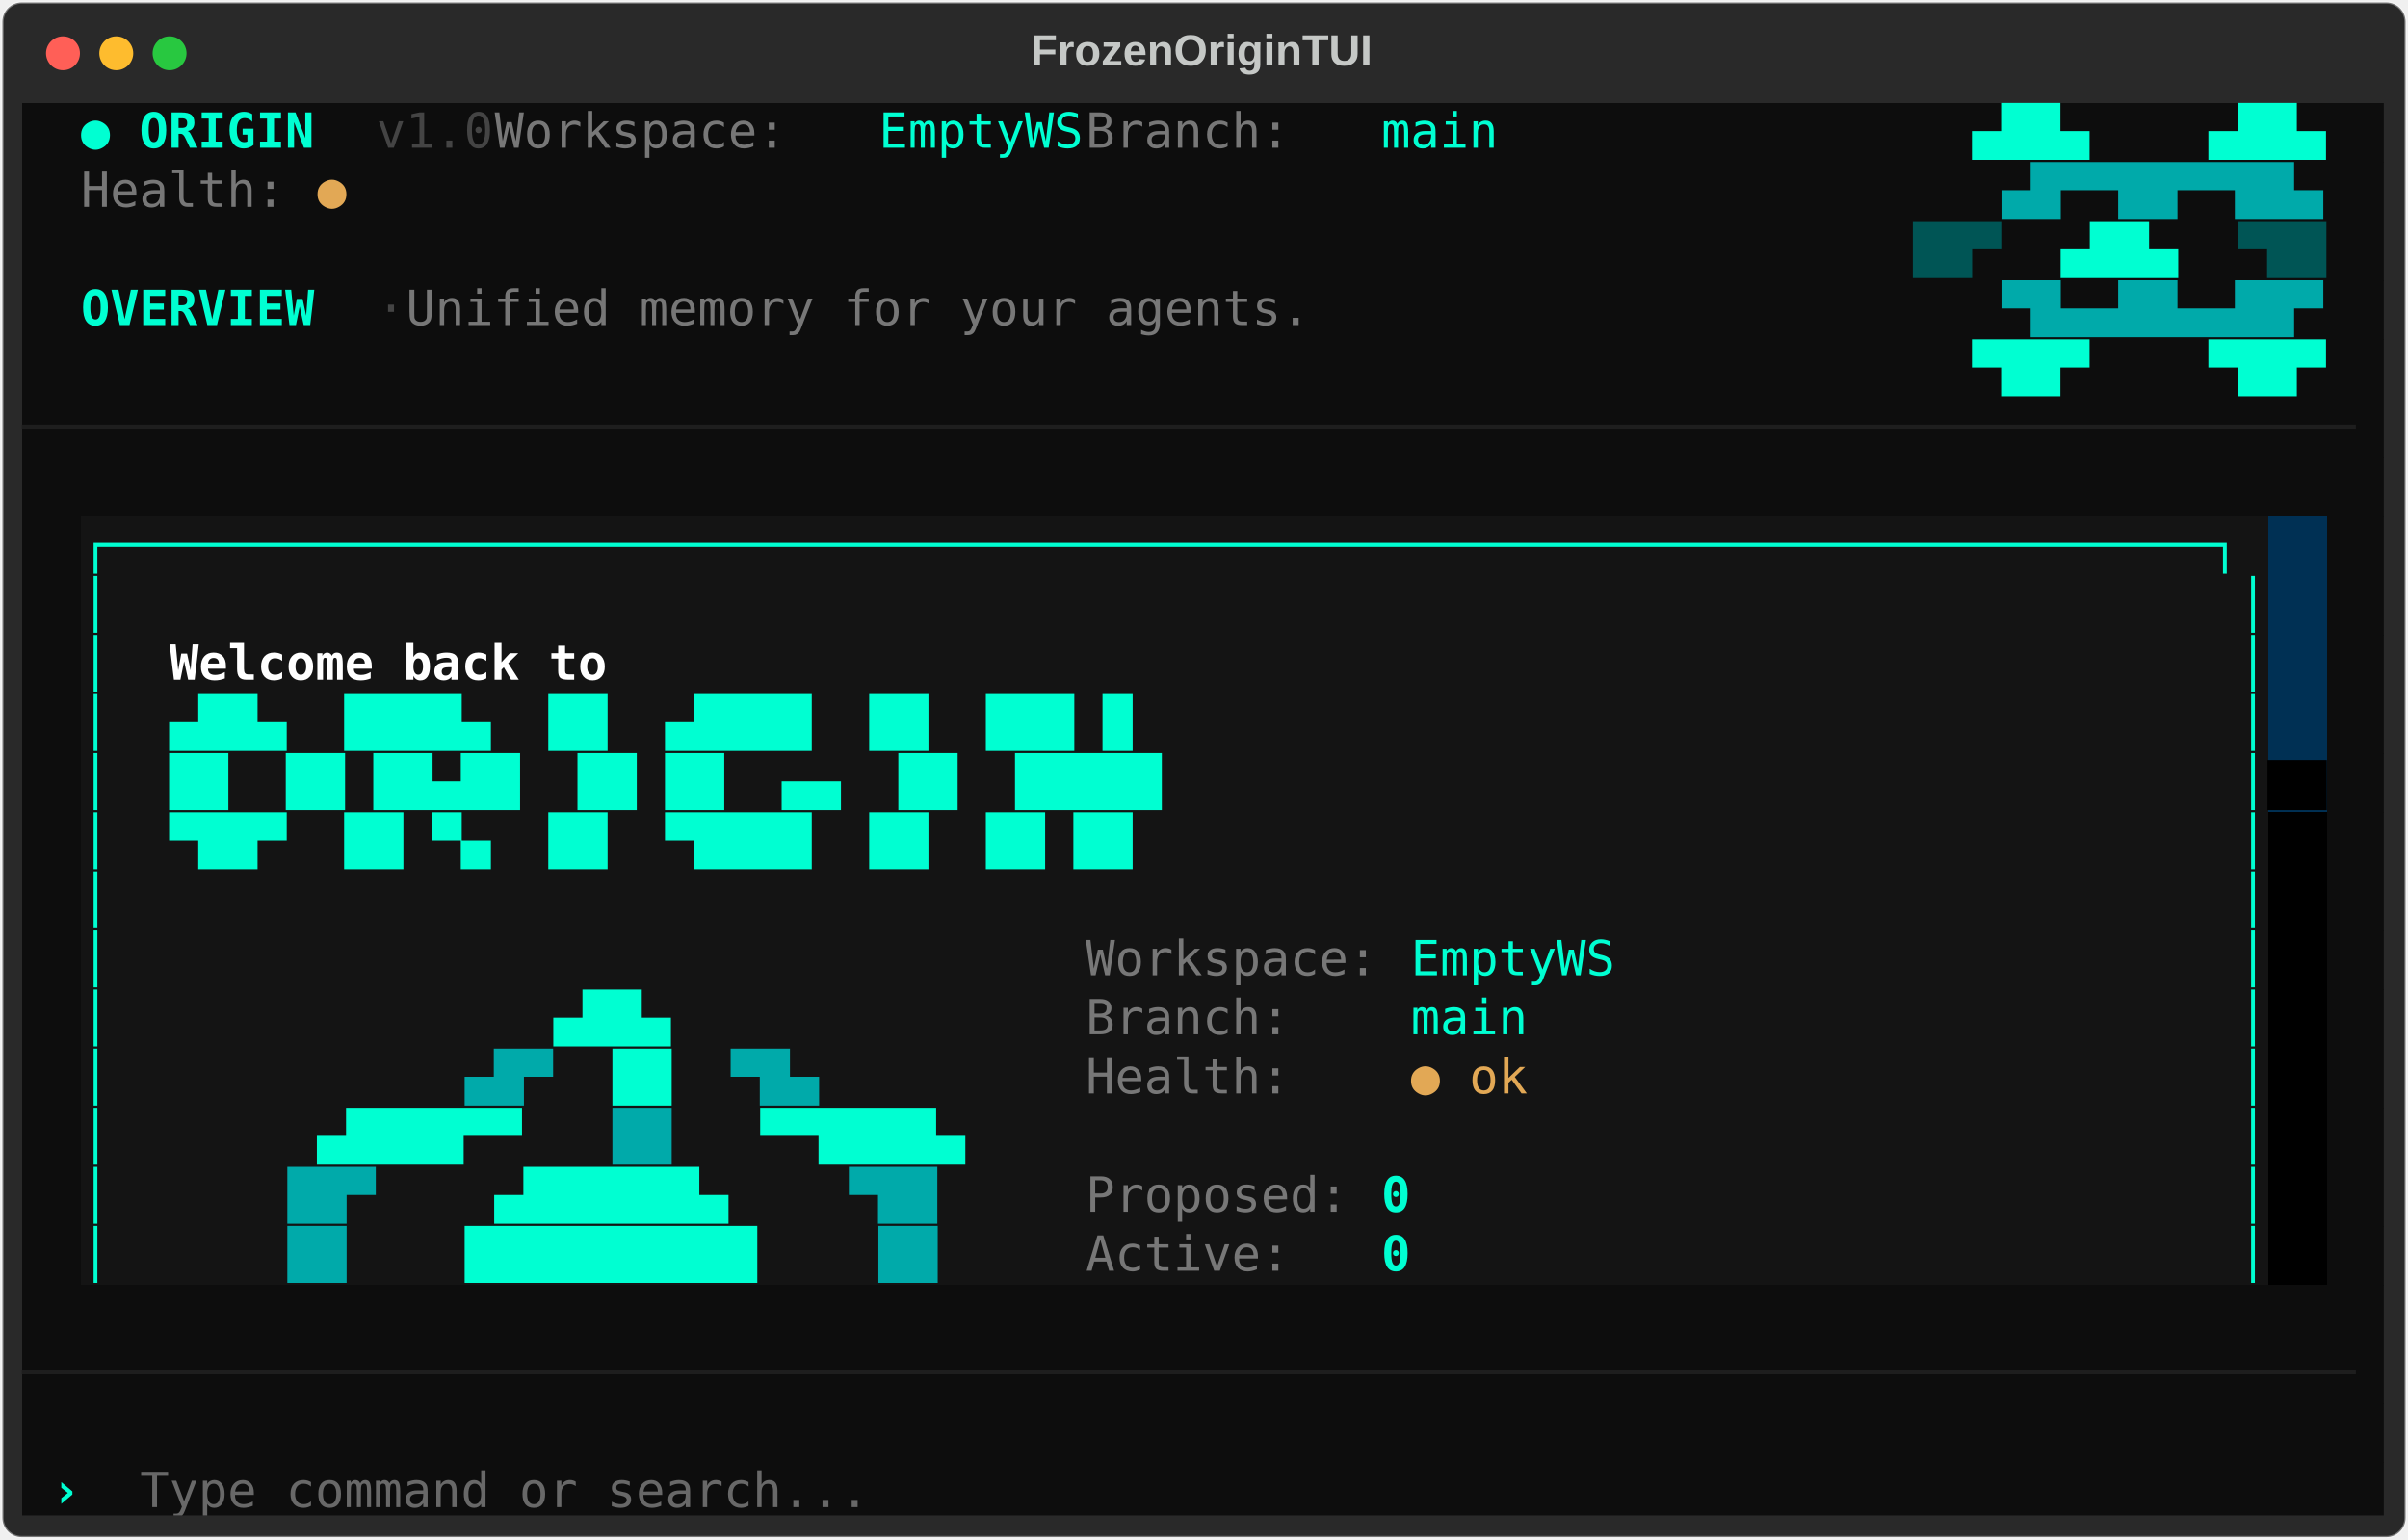
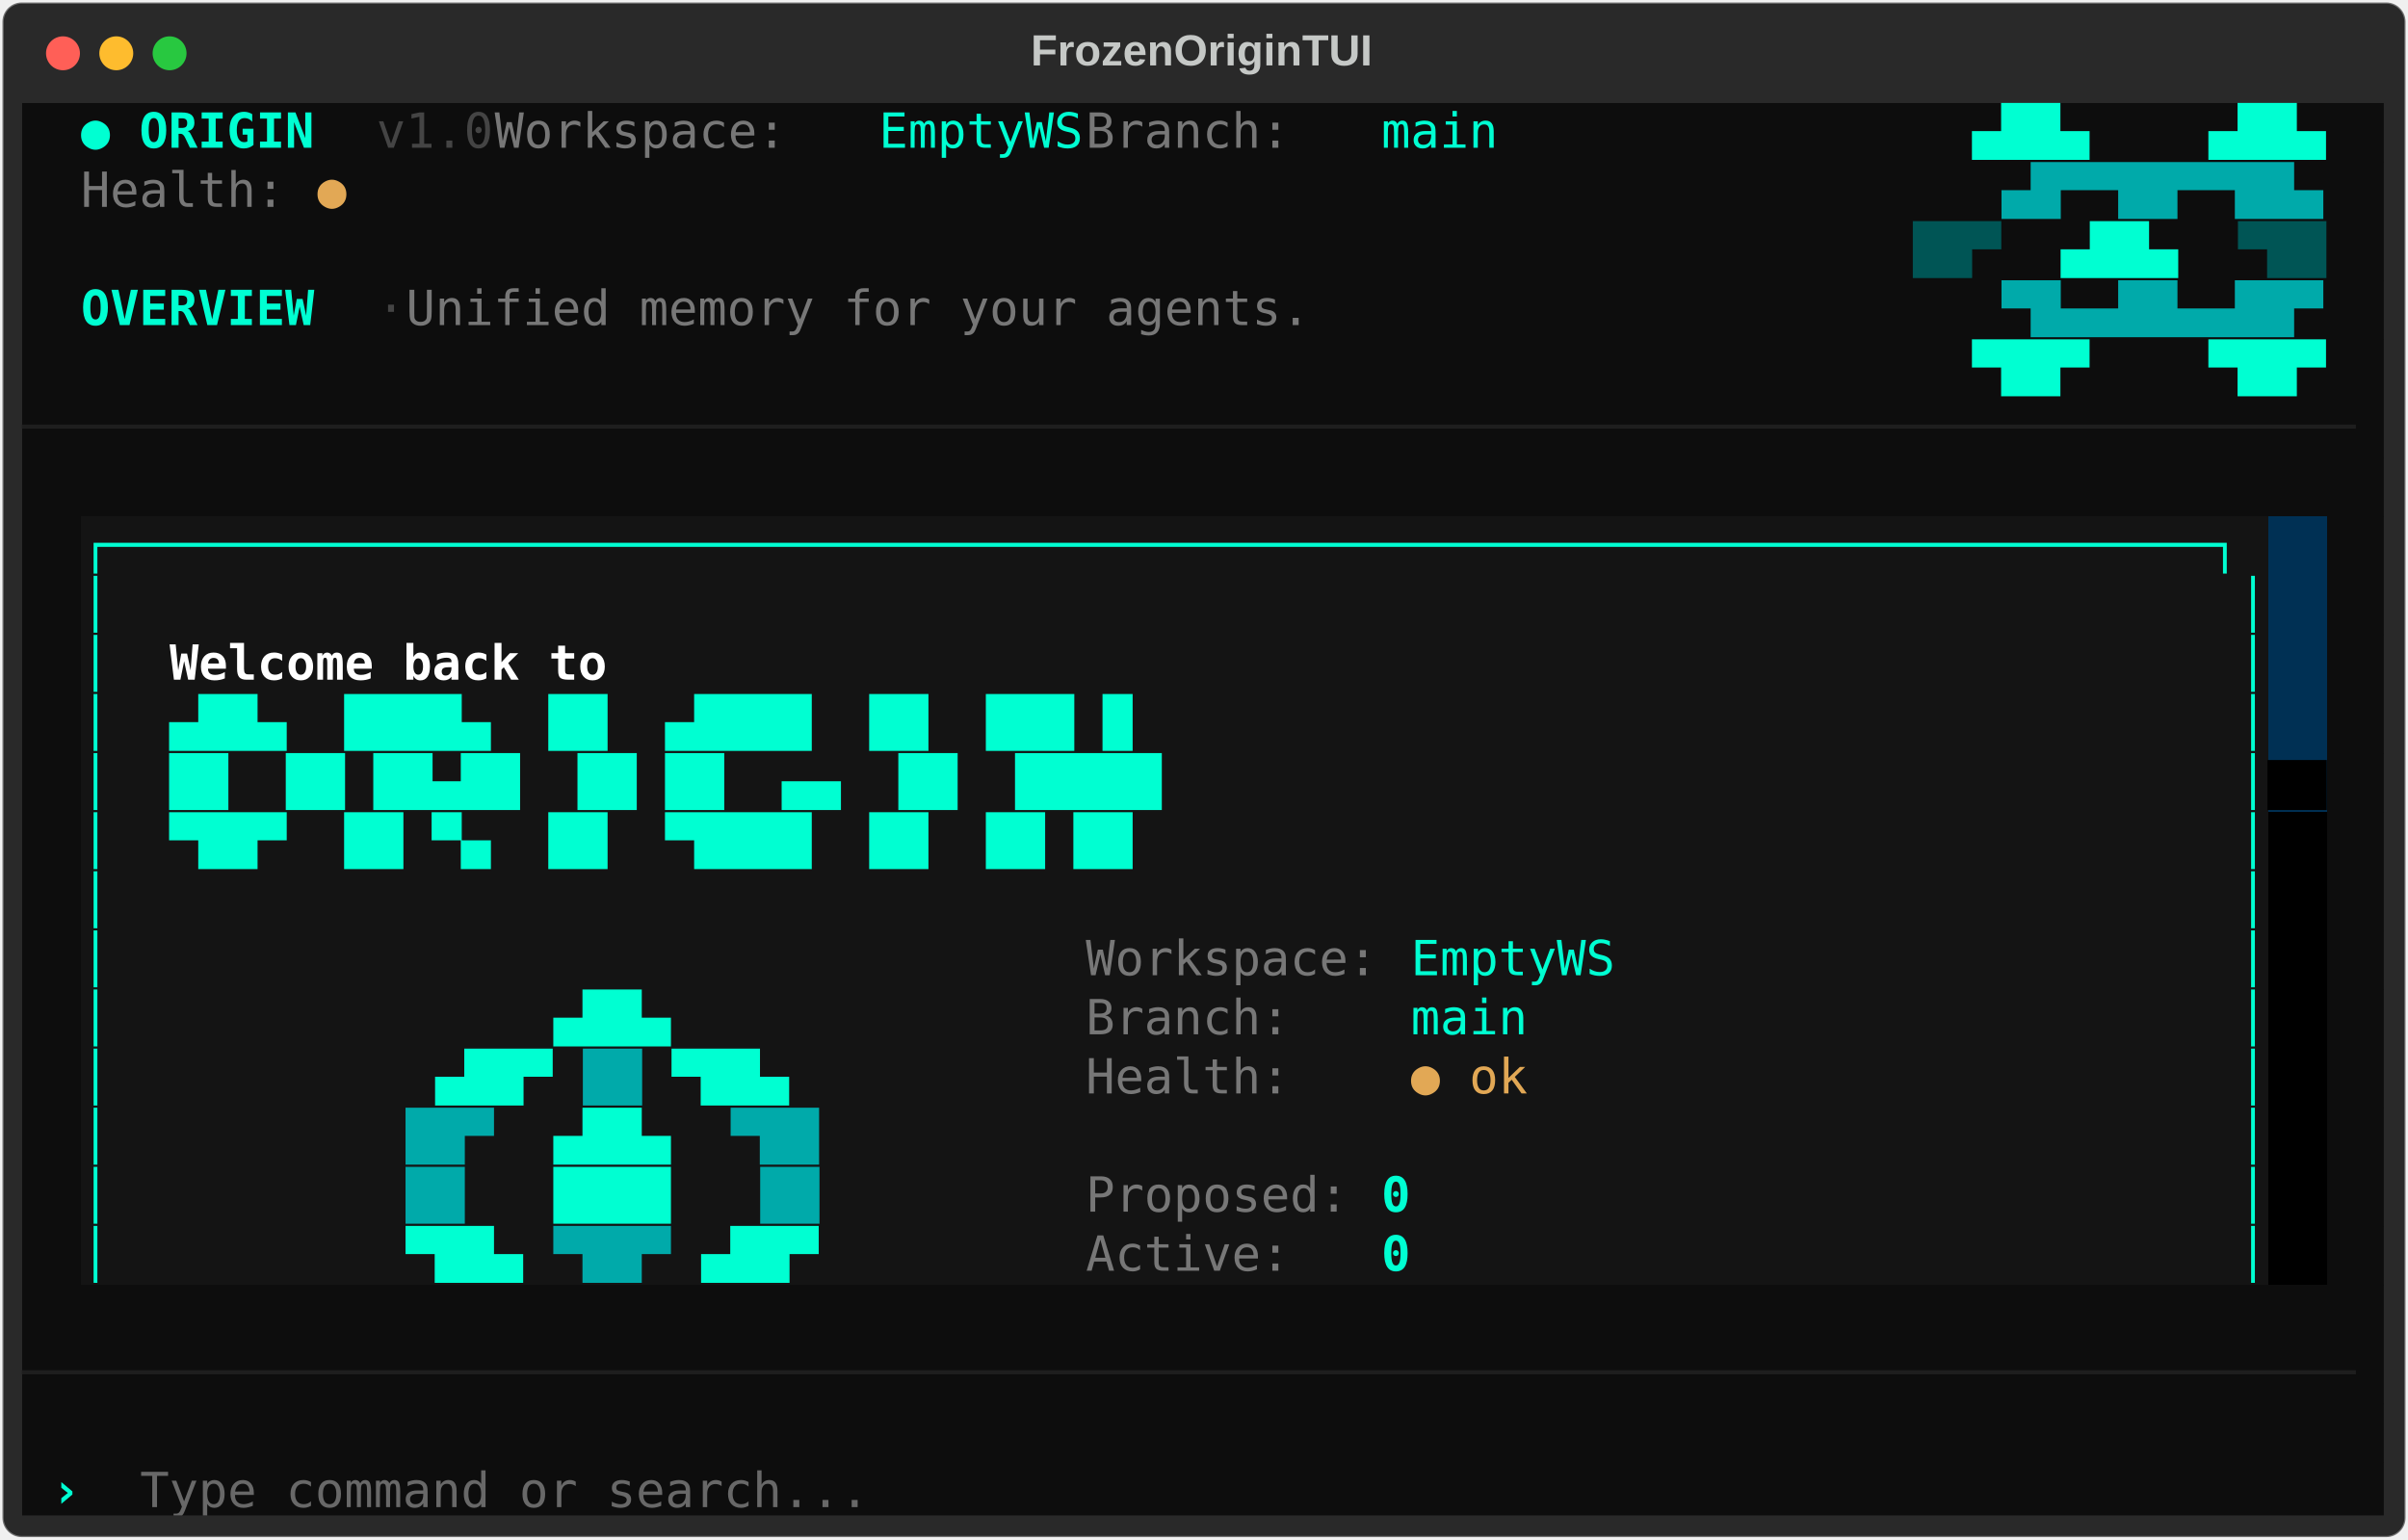
<svg xmlns="http://www.w3.org/2000/svg" class="rich-terminal" viewBox="0 0 994 635.6">
  <style>

    @font-face {
        font-family: "Fira Code";
        src: local("FiraCode-Regular"),
                url("https://cdnjs.cloudflare.com/ajax/libs/firacode/6.2.0/woff2/FiraCode-Regular.woff2") format("woff2"),
                url("https://cdnjs.cloudflare.com/ajax/libs/firacode/6.2.0/woff/FiraCode-Regular.woff") format("woff");
        font-style: normal;
        font-weight: 400;
    }
    @font-face {
        font-family: "Fira Code";
        src: local("FiraCode-Bold"),
                url("https://cdnjs.cloudflare.com/ajax/libs/firacode/6.2.0/woff2/FiraCode-Bold.woff2") format("woff2"),
                url("https://cdnjs.cloudflare.com/ajax/libs/firacode/6.2.0/woff/FiraCode-Bold.woff") format("woff");
        font-style: bold;
        font-weight: 700;
    }

    .terminal-matrix {
        font-family: Fira Code, monospace;
        font-size: 20px;
        line-height: 24.4px;
        font-variant-east-asian: full-width;
    }

    .terminal-title {
        font-size: 18px;
        font-weight: bold;
        font-family: arial;
    }

    .terminal-r1 { fill: #c5c8c6 }
.terminal-r2 { fill: #00ffd2;font-weight: bold }
.terminal-r3 { fill: #777777 }
.terminal-r4 { fill: #444444 }
.terminal-r5 { fill: #00ffd2 }
.terminal-r6 { fill: #e2a855 }
.terminal-r7 { fill: #00aaaa }
.terminal-r8 { fill: #005555 }
.terminal-r9 { fill: #1e1e1e }
.terminal-r10 { fill: #0d0d0d }
.terminal-r11 { fill: #ffffff;font-weight: bold }
.terminal-r12 { fill: #000000 }
.terminal-r13 { fill: #e0e0e0 }
.terminal-r14 { fill: #686868 }
.terminal-r15 { fill: #ffffff }
    </style>
  <defs>
    <clipPath id="terminal-clip-terminal">
      <rect x="0" y="0" width="975.0" height="584.6" />
    </clipPath>
    <clipPath id="terminal-line-0">
      <rect x="0" y="1.5" width="976" height="24.65" />
    </clipPath>
    <clipPath id="terminal-line-1">
      <rect x="0" y="25.9" width="976" height="24.65" />
    </clipPath>
    <clipPath id="terminal-line-2">
      <rect x="0" y="50.3" width="976" height="24.65" />
    </clipPath>
    <clipPath id="terminal-line-3">
      <rect x="0" y="74.7" width="976" height="24.65" />
    </clipPath>
    <clipPath id="terminal-line-4">
      <rect x="0" y="99.1" width="976" height="24.65" />
    </clipPath>
    <clipPath id="terminal-line-5">
      <rect x="0" y="123.5" width="976" height="24.65" />
    </clipPath>
    <clipPath id="terminal-line-6">
      <rect x="0" y="147.9" width="976" height="24.65" />
    </clipPath>
    <clipPath id="terminal-line-7">
      <rect x="0" y="172.3" width="976" height="24.65" />
    </clipPath>
    <clipPath id="terminal-line-8">
      <rect x="0" y="196.7" width="976" height="24.65" />
    </clipPath>
    <clipPath id="terminal-line-9">
      <rect x="0" y="221.1" width="976" height="24.65" />
    </clipPath>
    <clipPath id="terminal-line-10">
      <rect x="0" y="245.5" width="976" height="24.65" />
    </clipPath>
    <clipPath id="terminal-line-11">
      <rect x="0" y="269.9" width="976" height="24.65" />
    </clipPath>
    <clipPath id="terminal-line-12">
      <rect x="0" y="294.3" width="976" height="24.65" />
    </clipPath>
    <clipPath id="terminal-line-13">
      <rect x="0" y="318.7" width="976" height="24.65" />
    </clipPath>
    <clipPath id="terminal-line-14">
      <rect x="0" y="343.1" width="976" height="24.65" />
    </clipPath>
    <clipPath id="terminal-line-15">
      <rect x="0" y="367.5" width="976" height="24.65" />
    </clipPath>
    <clipPath id="terminal-line-16">
      <rect x="0" y="391.9" width="976" height="24.65" />
    </clipPath>
    <clipPath id="terminal-line-17">
      <rect x="0" y="416.3" width="976" height="24.65" />
    </clipPath>
    <clipPath id="terminal-line-18">
      <rect x="0" y="440.7" width="976" height="24.65" />
    </clipPath>
    <clipPath id="terminal-line-19">
      <rect x="0" y="465.1" width="976" height="24.65" />
    </clipPath>
    <clipPath id="terminal-line-20">
      <rect x="0" y="489.5" width="976" height="24.65" />
    </clipPath>
    <clipPath id="terminal-line-21">
      <rect x="0" y="513.9" width="976" height="24.65" />
    </clipPath>
    <clipPath id="terminal-line-22">
      <rect x="0" y="538.3" width="976" height="24.65" />
    </clipPath>
  </defs>
  <rect fill="#292929" stroke="rgba(255,255,255,0.35)" stroke-width="1" x="1" y="1" width="992" height="633.6" rx="8" />
  <text class="terminal-title" fill="#c5c8c6" text-anchor="middle" x="496" y="27">FrozenOriginTUI</text>
  <g transform="translate(26,22)">
    <circle cx="0" cy="0" r="7" fill="#ff5f57" />
    <circle cx="22" cy="0" r="7" fill="#febc2e" />
    <circle cx="44" cy="0" r="7" fill="#28c840" />
  </g>
  <g transform="translate(9, 41)" clip-path="url(#terminal-clip-terminal)">
    <rect fill="#0d0d0d" x="0" y="1.5" width="24.4" height="24.65" shape-rendering="crispEdges" />
    <rect fill="#0d0d0d" x="24.4" y="1.5" width="97.6" height="24.65" shape-rendering="crispEdges" />
    <rect fill="#0d0d0d" x="122" y="1.5" width="24.4" height="24.65" shape-rendering="crispEdges" />
    <rect fill="#0d0d0d" x="146.4" y="1.5" width="48.8" height="24.65" shape-rendering="crispEdges" />
    <rect fill="#0d0d0d" x="195.2" y="1.5" width="158.6" height="24.65" shape-rendering="crispEdges" />
    <rect fill="#0d0d0d" x="353.8" y="1.5" width="85.4" height="24.65" shape-rendering="crispEdges" />
    <rect fill="#0d0d0d" x="439.2" y="1.5" width="122" height="24.65" shape-rendering="crispEdges" />
    <rect fill="#0d0d0d" x="561.2" y="1.5" width="48.8" height="24.65" shape-rendering="crispEdges" />
    <rect fill="#0d0d0d" x="610" y="1.5" width="195.2" height="24.65" shape-rendering="crispEdges" />
    <rect fill="#0d0d0d" x="805.2" y="1.5" width="48.8" height="24.65" shape-rendering="crispEdges" />
    <rect fill="#0d0d0d" x="854" y="1.5" width="48.8" height="24.65" shape-rendering="crispEdges" />
    <rect fill="#0d0d0d" x="902.8" y="1.5" width="48.8" height="24.65" shape-rendering="crispEdges" />
    <rect fill="#0d0d0d" x="951.6" y="1.5" width="24.4" height="24.65" shape-rendering="crispEdges" />
    <rect fill="#0d0d0d" x="0" y="25.9" width="24.4" height="24.65" shape-rendering="crispEdges" />
    <rect fill="#0d0d0d" x="24.4" y="25.9" width="97.6" height="24.65" shape-rendering="crispEdges" />
    <rect fill="#0d0d0d" x="122" y="25.9" width="12.2" height="24.65" shape-rendering="crispEdges" />
    <rect fill="#0d0d0d" x="134.2" y="25.9" width="683.2" height="24.65" shape-rendering="crispEdges" />
    <rect fill="#0d0d0d" x="817.4" y="25.9" width="134.2" height="24.65" shape-rendering="crispEdges" />
    <rect fill="#0d0d0d" x="951.6" y="25.9" width="24.4" height="24.65" shape-rendering="crispEdges" />
    <rect fill="#0d0d0d" x="0" y="50.3" width="24.4" height="24.65" shape-rendering="crispEdges" />
    <rect fill="#0d0d0d" x="24.4" y="50.3" width="756.4" height="24.65" shape-rendering="crispEdges" />
    <rect fill="#0d0d0d" x="780.8" y="50.3" width="36.6" height="24.65" shape-rendering="crispEdges" />
    <rect fill="#0d0d0d" x="817.4" y="50.3" width="24.4" height="24.65" shape-rendering="crispEdges" />
    <rect fill="#0d0d0d" x="841.8" y="50.3" width="48.8" height="24.65" shape-rendering="crispEdges" />
    <rect fill="#0d0d0d" x="890.6" y="50.3" width="24.4" height="24.65" shape-rendering="crispEdges" />
    <rect fill="#0d0d0d" x="915" y="50.3" width="36.6" height="24.65" shape-rendering="crispEdges" />
    <rect fill="#0d0d0d" x="951.6" y="50.3" width="24.4" height="24.65" shape-rendering="crispEdges" />
    <rect fill="#0d0d0d" x="0" y="74.7" width="24.4" height="24.65" shape-rendering="crispEdges" />
    <rect fill="#0d0d0d" x="24.4" y="74.7" width="97.6" height="24.65" shape-rendering="crispEdges" />
    <rect fill="#0d0d0d" x="122" y="74.7" width="24.4" height="24.65" shape-rendering="crispEdges" />
    <rect fill="#0d0d0d" x="146.4" y="74.7" width="12.2" height="24.65" shape-rendering="crispEdges" />
    <rect fill="#0d0d0d" x="158.6" y="74.7" width="658.8" height="24.65" shape-rendering="crispEdges" />
    <rect fill="#0d0d0d" x="817.4" y="74.7" width="134.2" height="24.65" shape-rendering="crispEdges" />
    <rect fill="#0d0d0d" x="951.6" y="74.7" width="24.4" height="24.65" shape-rendering="crispEdges" />
    <rect fill="#0d0d0d" x="0" y="99.1" width="24.4" height="24.65" shape-rendering="crispEdges" />
    <rect fill="#0d0d0d" x="24.4" y="99.1" width="780.8" height="24.65" shape-rendering="crispEdges" />
    <rect fill="#0d0d0d" x="805.2" y="99.1" width="48.8" height="24.65" shape-rendering="crispEdges" />
    <rect fill="#0d0d0d" x="854" y="99.1" width="48.8" height="24.65" shape-rendering="crispEdges" />
    <rect fill="#0d0d0d" x="902.8" y="99.1" width="48.8" height="24.65" shape-rendering="crispEdges" />
    <rect fill="#0d0d0d" x="951.6" y="99.1" width="24.4" height="24.65" shape-rendering="crispEdges" />
    <rect fill="#0d0d0d" x="0" y="123.5" width="976" height="24.65" shape-rendering="crispEdges" />
    <rect fill="#0d0d0d" x="0" y="147.9" width="976" height="24.65" shape-rendering="crispEdges" />
    <rect fill="#0d0d0d" x="0" y="172.3" width="24.4" height="24.65" shape-rendering="crispEdges" />
    <rect fill="#141414" x="24.4" y="172.3" width="902.8" height="24.65" shape-rendering="crispEdges" />
    <rect fill="#003054" x="927.2" y="172.3" width="24.4" height="24.65" shape-rendering="crispEdges" />
    <rect fill="#0d0d0d" x="951.6" y="172.3" width="24.4" height="24.65" shape-rendering="crispEdges" />
    <rect fill="#0d0d0d" x="0" y="196.7" width="24.4" height="24.65" shape-rendering="crispEdges" />
    <rect fill="#141414" x="24.4" y="196.7" width="12.2" height="24.65" shape-rendering="crispEdges" />
    <rect fill="#141414" x="36.6" y="196.7" width="878.4" height="24.65" shape-rendering="crispEdges" />
    <rect fill="#141414" x="915" y="196.7" width="12.2" height="24.65" shape-rendering="crispEdges" />
    <rect fill="#003054" x="927.2" y="196.7" width="24.4" height="24.65" shape-rendering="crispEdges" />
    <rect fill="#0d0d0d" x="951.6" y="196.7" width="24.4" height="24.65" shape-rendering="crispEdges" />
    <rect fill="#0d0d0d" x="0" y="221.1" width="24.4" height="24.65" shape-rendering="crispEdges" />
    <rect fill="#141414" x="24.4" y="221.1" width="12.2" height="24.65" shape-rendering="crispEdges" />
    <rect fill="#141414" x="36.6" y="221.1" width="24.4" height="24.65" shape-rendering="crispEdges" />
    <rect fill="#141414" x="61" y="221.1" width="183" height="24.65" shape-rendering="crispEdges" />
    <rect fill="#141414" x="244" y="221.1" width="671" height="24.65" shape-rendering="crispEdges" />
    <rect fill="#141414" x="915" y="221.1" width="12.2" height="24.65" shape-rendering="crispEdges" />
    <rect fill="#003054" x="927.2" y="221.1" width="24.4" height="24.65" shape-rendering="crispEdges" />
    <rect fill="#0d0d0d" x="951.6" y="221.1" width="24.4" height="24.65" shape-rendering="crispEdges" />
    <rect fill="#0d0d0d" x="0" y="245.5" width="24.4" height="24.65" shape-rendering="crispEdges" />
    <rect fill="#141414" x="24.4" y="245.5" width="12.2" height="24.65" shape-rendering="crispEdges" />
    <rect fill="#141414" x="36.6" y="245.5" width="24.4" height="24.65" shape-rendering="crispEdges" />
    <rect fill="#141414" x="61" y="245.5" width="414.8" height="24.65" shape-rendering="crispEdges" />
    <rect fill="#141414" x="475.8" y="245.5" width="439.2" height="24.65" shape-rendering="crispEdges" />
    <rect fill="#141414" x="915" y="245.5" width="12.2" height="24.65" shape-rendering="crispEdges" />
    <rect fill="#003054" x="927.2" y="245.5" width="24.4" height="24.65" shape-rendering="crispEdges" />
    <rect fill="#0d0d0d" x="951.6" y="245.5" width="24.4" height="24.65" shape-rendering="crispEdges" />
    <rect fill="#0d0d0d" x="0" y="269.9" width="24.4" height="24.65" shape-rendering="crispEdges" />
    <rect fill="#141414" x="24.4" y="269.9" width="12.2" height="24.65" shape-rendering="crispEdges" />
    <rect fill="#141414" x="36.6" y="269.9" width="24.4" height="24.65" shape-rendering="crispEdges" />
    <rect fill="#141414" x="61" y="269.9" width="414.8" height="24.65" shape-rendering="crispEdges" />
    <rect fill="#141414" x="475.8" y="269.9" width="439.2" height="24.65" shape-rendering="crispEdges" />
    <rect fill="#141414" x="915" y="269.9" width="12.2" height="24.65" shape-rendering="crispEdges" />
    <rect fill="#003054" x="927.2" y="269.9" width="24.4" height="24.65" shape-rendering="crispEdges" />
    <rect fill="#0d0d0d" x="951.6" y="269.9" width="24.4" height="24.65" shape-rendering="crispEdges" />
    <rect fill="#0d0d0d" x="0" y="294.3" width="24.4" height="24.65" shape-rendering="crispEdges" />
    <rect fill="#141414" x="24.4" y="294.3" width="12.2" height="24.65" shape-rendering="crispEdges" />
    <rect fill="#141414" x="36.6" y="294.3" width="24.4" height="24.65" shape-rendering="crispEdges" />
    <rect fill="#141414" x="61" y="294.3" width="414.8" height="24.65" shape-rendering="crispEdges" />
    <rect fill="#141414" x="475.8" y="294.3" width="439.2" height="24.65" shape-rendering="crispEdges" />
    <rect fill="#141414" x="915" y="294.3" width="12.2" height="24.65" shape-rendering="crispEdges" />
    <rect fill="#000000" x="927.2" y="294.3" width="24.4" height="24.65" shape-rendering="crispEdges" />
    <rect fill="#0d0d0d" x="951.6" y="294.3" width="24.4" height="24.65" shape-rendering="crispEdges" />
    <rect fill="#0d0d0d" x="0" y="318.7" width="24.4" height="24.65" shape-rendering="crispEdges" />
    <rect fill="#141414" x="24.4" y="318.7" width="12.2" height="24.65" shape-rendering="crispEdges" />
    <rect fill="#141414" x="36.6" y="318.7" width="878.4" height="24.65" shape-rendering="crispEdges" />
    <rect fill="#141414" x="915" y="318.7" width="12.2" height="24.65" shape-rendering="crispEdges" />
    <rect fill="#000000" x="927.2" y="318.7" width="24.4" height="24.65" shape-rendering="crispEdges" />
    <rect fill="#0d0d0d" x="951.6" y="318.7" width="24.4" height="24.65" shape-rendering="crispEdges" />
    <rect fill="#0d0d0d" x="0" y="343.1" width="24.4" height="24.65" shape-rendering="crispEdges" />
    <rect fill="#141414" x="24.4" y="343.1" width="12.2" height="24.65" shape-rendering="crispEdges" />
    <rect fill="#141414" x="36.6" y="343.1" width="24.4" height="24.65" shape-rendering="crispEdges" />
-     <rect fill="#141414" x="61" y="343.1" width="0" height="24.65" shape-rendering="crispEdges" />
-     <rect fill="#141414" x="61" y="343.1" width="329.4" height="24.65" shape-rendering="crispEdges" />
+     <rect fill="#141414" x="61" y="343.1" width="48.8" height="24.65" shape-rendering="crispEdges" />
+     <rect fill="#141414" x="109.8" y="343.1" width="0" height="24.65" shape-rendering="crispEdges" />
+     <rect fill="#141414" x="109.8" y="343.1" width="280.6" height="24.65" shape-rendering="crispEdges" />
    <rect fill="#141414" x="390.4" y="343.1" width="48.8" height="24.65" shape-rendering="crispEdges" />
    <rect fill="#141414" x="439.2" y="343.1" width="122" height="24.65" shape-rendering="crispEdges" />
    <rect fill="#141414" x="561.2" y="343.1" width="12.2" height="24.65" shape-rendering="crispEdges" />
    <rect fill="#141414" x="573.4" y="343.1" width="85.4" height="24.65" shape-rendering="crispEdges" />
    <rect fill="#141414" x="658.8" y="343.1" width="256.2" height="24.65" shape-rendering="crispEdges" />
    <rect fill="#141414" x="915" y="343.1" width="12.2" height="24.65" shape-rendering="crispEdges" />
    <rect fill="#000000" x="927.2" y="343.1" width="24.4" height="24.65" shape-rendering="crispEdges" />
    <rect fill="#0d0d0d" x="951.6" y="343.1" width="24.4" height="24.65" shape-rendering="crispEdges" />
    <rect fill="#0d0d0d" x="0" y="367.5" width="24.4" height="24.65" shape-rendering="crispEdges" />
    <rect fill="#141414" x="24.4" y="367.5" width="12.2" height="24.65" shape-rendering="crispEdges" />
    <rect fill="#141414" x="36.6" y="367.5" width="24.4" height="24.65" shape-rendering="crispEdges" />
-     <rect fill="#141414" x="61" y="367.5" width="158.6" height="24.65" shape-rendering="crispEdges" />
+     <rect fill="#141414" x="61" y="367.5" width="48.8" height="24.65" shape-rendering="crispEdges" />
+     <rect fill="#141414" x="109.8" y="367.5" width="109.8" height="24.65" shape-rendering="crispEdges" />
    <rect fill="#141414" x="219.6" y="367.5" width="48.8" height="24.65" shape-rendering="crispEdges" />
    <rect fill="#141414" x="268.4" y="367.5" width="122" height="24.65" shape-rendering="crispEdges" />
    <rect fill="#141414" x="390.4" y="367.5" width="48.8" height="24.65" shape-rendering="crispEdges" />
    <rect fill="#141414" x="439.2" y="367.5" width="85.4" height="24.65" shape-rendering="crispEdges" />
    <rect fill="#141414" x="524.6" y="367.5" width="48.8" height="24.65" shape-rendering="crispEdges" />
    <rect fill="#141414" x="573.4" y="367.5" width="48.8" height="24.65" shape-rendering="crispEdges" />
    <rect fill="#141414" x="622.2" y="367.5" width="292.8" height="24.65" shape-rendering="crispEdges" />
    <rect fill="#141414" x="915" y="367.5" width="12.2" height="24.65" shape-rendering="crispEdges" />
    <rect fill="#000000" x="927.2" y="367.5" width="24.4" height="24.65" shape-rendering="crispEdges" />
    <rect fill="#0d0d0d" x="951.6" y="367.5" width="24.4" height="24.65" shape-rendering="crispEdges" />
    <rect fill="#0d0d0d" x="0" y="391.9" width="24.4" height="24.65" shape-rendering="crispEdges" />
    <rect fill="#141414" x="24.4" y="391.9" width="12.2" height="24.65" shape-rendering="crispEdges" />
    <rect fill="#141414" x="36.6" y="391.9" width="24.4" height="24.65" shape-rendering="crispEdges" />
-     <rect fill="#141414" x="61" y="391.9" width="122" height="24.65" shape-rendering="crispEdges" />
-     <rect fill="#141414" x="183" y="391.9" width="36.6" height="24.65" shape-rendering="crispEdges" />
-     <rect fill="#141414" x="219.6" y="391.9" width="24.4" height="24.65" shape-rendering="crispEdges" />
-     <rect fill="#141414" x="244" y="391.9" width="24.4" height="24.65" shape-rendering="crispEdges" />
-     <rect fill="#141414" x="268.4" y="391.9" width="24.4" height="24.65" shape-rendering="crispEdges" />
-     <rect fill="#141414" x="292.8" y="391.9" width="36.6" height="24.65" shape-rendering="crispEdges" />
-     <rect fill="#141414" x="329.4" y="391.9" width="61" height="24.65" shape-rendering="crispEdges" />
+     <rect fill="#141414" x="61" y="391.9" width="48.8" height="24.65" shape-rendering="crispEdges" />
+     <rect fill="#141414" x="109.8" y="391.9" width="61" height="24.65" shape-rendering="crispEdges" />
+     <rect fill="#141414" x="170.8" y="391.9" width="48.8" height="24.65" shape-rendering="crispEdges" />
+     <rect fill="#141414" x="219.6" y="391.9" width="12.2" height="24.65" shape-rendering="crispEdges" />
+     <rect fill="#141414" x="231.8" y="391.9" width="24.4" height="24.65" shape-rendering="crispEdges" />
+     <rect fill="#141414" x="256.2" y="391.9" width="12.2" height="24.65" shape-rendering="crispEdges" />
+     <rect fill="#141414" x="268.4" y="391.9" width="48.8" height="24.65" shape-rendering="crispEdges" />
+     <rect fill="#141414" x="317.2" y="391.9" width="73.2" height="24.65" shape-rendering="crispEdges" />
    <rect fill="#141414" x="390.4" y="391.9" width="48.8" height="24.65" shape-rendering="crispEdges" />
    <rect fill="#141414" x="439.2" y="391.9" width="85.4" height="24.65" shape-rendering="crispEdges" />
    <rect fill="#141414" x="524.6" y="391.9" width="48.8" height="24.65" shape-rendering="crispEdges" />
    <rect fill="#141414" x="573.4" y="391.9" width="48.8" height="24.65" shape-rendering="crispEdges" />
    <rect fill="#141414" x="622.2" y="391.9" width="292.8" height="24.65" shape-rendering="crispEdges" />
    <rect fill="#141414" x="915" y="391.9" width="12.2" height="24.65" shape-rendering="crispEdges" />
    <rect fill="#000000" x="927.2" y="391.9" width="24.4" height="24.65" shape-rendering="crispEdges" />
    <rect fill="#0d0d0d" x="951.6" y="391.9" width="24.4" height="24.65" shape-rendering="crispEdges" />
    <rect fill="#0d0d0d" x="0" y="416.3" width="24.4" height="24.65" shape-rendering="crispEdges" />
    <rect fill="#141414" x="24.4" y="416.3" width="12.2" height="24.65" shape-rendering="crispEdges" />
    <rect fill="#141414" x="36.6" y="416.3" width="24.4" height="24.65" shape-rendering="crispEdges" />
-     <rect fill="#141414" x="61" y="416.3" width="61" height="24.65" shape-rendering="crispEdges" />
-     <rect fill="#141414" x="122" y="416.3" width="85.4" height="24.65" shape-rendering="crispEdges" />
-     <rect fill="#141414" x="207.4" y="416.3" width="36.6" height="24.65" shape-rendering="crispEdges" />
-     <rect fill="#141414" x="244" y="416.3" width="24.4" height="24.65" shape-rendering="crispEdges" />
-     <rect fill="#141414" x="268.4" y="416.3" width="36.6" height="24.65" shape-rendering="crispEdges" />
-     <rect fill="#141414" x="305" y="416.3" width="85.4" height="24.65" shape-rendering="crispEdges" />
+     <rect fill="#141414" x="61" y="416.3" width="48.8" height="24.65" shape-rendering="crispEdges" />
+     <rect fill="#141414" x="109.8" y="416.3" width="48.8" height="24.65" shape-rendering="crispEdges" />
+     <rect fill="#141414" x="158.6" y="416.3" width="36.6" height="24.65" shape-rendering="crispEdges" />
+     <rect fill="#141414" x="195.2" y="416.3" width="24.4" height="24.65" shape-rendering="crispEdges" />
+     <rect fill="#141414" x="219.6" y="416.3" width="48.8" height="24.65" shape-rendering="crispEdges" />
+     <rect fill="#141414" x="268.4" y="416.3" width="24.4" height="24.65" shape-rendering="crispEdges" />
+     <rect fill="#141414" x="292.8" y="416.3" width="36.6" height="24.65" shape-rendering="crispEdges" />
+     <rect fill="#141414" x="329.4" y="416.3" width="61" height="24.65" shape-rendering="crispEdges" />
    <rect fill="#141414" x="390.4" y="416.3" width="524.6" height="24.65" shape-rendering="crispEdges" />
    <rect fill="#141414" x="915" y="416.3" width="12.2" height="24.65" shape-rendering="crispEdges" />
    <rect fill="#000000" x="927.2" y="416.3" width="24.4" height="24.65" shape-rendering="crispEdges" />
    <rect fill="#0d0d0d" x="951.6" y="416.3" width="24.4" height="24.65" shape-rendering="crispEdges" />
    <rect fill="#0d0d0d" x="0" y="440.7" width="24.4" height="24.65" shape-rendering="crispEdges" />
    <rect fill="#141414" x="24.4" y="440.7" width="12.2" height="24.65" shape-rendering="crispEdges" />
    <rect fill="#141414" x="36.6" y="440.7" width="24.4" height="24.65" shape-rendering="crispEdges" />
    <rect fill="#141414" x="61" y="440.7" width="48.8" height="24.65" shape-rendering="crispEdges" />
-     <rect fill="#141414" x="109.8" y="440.7" width="36.6" height="24.65" shape-rendering="crispEdges" />
-     <rect fill="#141414" x="146.4" y="440.7" width="48.8" height="24.65" shape-rendering="crispEdges" />
-     <rect fill="#141414" x="195.2" y="440.7" width="97.6" height="24.65" shape-rendering="crispEdges" />
-     <rect fill="#141414" x="292.8" y="440.7" width="48.8" height="24.65" shape-rendering="crispEdges" />
-     <rect fill="#141414" x="341.6" y="440.7" width="36.6" height="24.65" shape-rendering="crispEdges" />
-     <rect fill="#141414" x="378.2" y="440.7" width="12.2" height="24.65" shape-rendering="crispEdges" />
+     <rect fill="#141414" x="109.8" y="440.7" width="48.8" height="24.65" shape-rendering="crispEdges" />
+     <rect fill="#141414" x="158.6" y="440.7" width="24.4" height="24.65" shape-rendering="crispEdges" />
+     <rect fill="#141414" x="183" y="440.7" width="36.6" height="24.65" shape-rendering="crispEdges" />
+     <rect fill="#141414" x="219.6" y="440.7" width="48.8" height="24.65" shape-rendering="crispEdges" />
+     <rect fill="#141414" x="268.4" y="440.7" width="36.6" height="24.65" shape-rendering="crispEdges" />
+     <rect fill="#141414" x="305" y="440.7" width="24.4" height="24.65" shape-rendering="crispEdges" />
+     <rect fill="#141414" x="329.4" y="440.7" width="61" height="24.65" shape-rendering="crispEdges" />
    <rect fill="#141414" x="390.4" y="440.7" width="48.8" height="24.65" shape-rendering="crispEdges" />
    <rect fill="#141414" x="439.2" y="440.7" width="109.8" height="24.65" shape-rendering="crispEdges" />
    <rect fill="#141414" x="549" y="440.7" width="12.2" height="24.65" shape-rendering="crispEdges" />
    <rect fill="#141414" x="561.2" y="440.7" width="12.2" height="24.65" shape-rendering="crispEdges" />
    <rect fill="#141414" x="573.4" y="440.7" width="341.6" height="24.65" shape-rendering="crispEdges" />
    <rect fill="#141414" x="915" y="440.7" width="12.2" height="24.65" shape-rendering="crispEdges" />
    <rect fill="#000000" x="927.2" y="440.7" width="24.4" height="24.65" shape-rendering="crispEdges" />
    <rect fill="#0d0d0d" x="951.6" y="440.7" width="24.4" height="24.65" shape-rendering="crispEdges" />
    <rect fill="#0d0d0d" x="0" y="465.1" width="24.4" height="24.65" shape-rendering="crispEdges" />
    <rect fill="#141414" x="24.4" y="465.1" width="12.2" height="24.65" shape-rendering="crispEdges" />
    <rect fill="#141414" x="36.6" y="465.1" width="24.4" height="24.65" shape-rendering="crispEdges" />
    <rect fill="#141414" x="61" y="465.1" width="48.8" height="24.65" shape-rendering="crispEdges" />
-     <rect fill="#141414" x="109.8" y="465.1" width="24.4" height="24.65" shape-rendering="crispEdges" />
-     <rect fill="#141414" x="134.2" y="465.1" width="48.8" height="24.65" shape-rendering="crispEdges" />
-     <rect fill="#141414" x="183" y="465.1" width="122" height="24.65" shape-rendering="crispEdges" />
-     <rect fill="#141414" x="305" y="465.1" width="48.8" height="24.65" shape-rendering="crispEdges" />
-     <rect fill="#141414" x="353.8" y="465.1" width="24.4" height="24.65" shape-rendering="crispEdges" />
-     <rect fill="#141414" x="378.2" y="465.1" width="12.2" height="24.65" shape-rendering="crispEdges" />
+     <rect fill="#141414" x="109.8" y="465.1" width="48.8" height="24.65" shape-rendering="crispEdges" />
+     <rect fill="#141414" x="158.6" y="465.1" width="48.8" height="24.65" shape-rendering="crispEdges" />
+     <rect fill="#141414" x="207.4" y="465.1" width="12.2" height="24.65" shape-rendering="crispEdges" />
+     <rect fill="#141414" x="219.6" y="465.1" width="48.8" height="24.65" shape-rendering="crispEdges" />
+     <rect fill="#141414" x="268.4" y="465.1" width="12.2" height="24.65" shape-rendering="crispEdges" />
+     <rect fill="#141414" x="280.6" y="465.1" width="48.8" height="24.65" shape-rendering="crispEdges" />
+     <rect fill="#141414" x="329.4" y="465.1" width="61" height="24.65" shape-rendering="crispEdges" />
    <rect fill="#141414" x="390.4" y="465.1" width="48.8" height="24.65" shape-rendering="crispEdges" />
    <rect fill="#141414" x="439.2" y="465.1" width="85.4" height="24.65" shape-rendering="crispEdges" />
    <rect fill="#141414" x="524.6" y="465.1" width="36.6" height="24.65" shape-rendering="crispEdges" />
    <rect fill="#141414" x="561.2" y="465.1" width="12.2" height="24.65" shape-rendering="crispEdges" />
    <rect fill="#141414" x="573.4" y="465.1" width="341.6" height="24.65" shape-rendering="crispEdges" />
    <rect fill="#141414" x="915" y="465.1" width="12.2" height="24.65" shape-rendering="crispEdges" />
    <rect fill="#000000" x="927.2" y="465.1" width="24.4" height="24.65" shape-rendering="crispEdges" />
    <rect fill="#0d0d0d" x="951.6" y="465.1" width="24.4" height="24.65" shape-rendering="crispEdges" />
    <rect fill="#0d0d0d" x="0" y="489.5" width="976" height="24.65" shape-rendering="crispEdges" />
    <rect fill="#0d0d0d" x="0" y="513.9" width="976" height="24.65" shape-rendering="crispEdges" />
    <rect fill="#0d0d0d" x="0" y="538.3" width="976" height="24.65" shape-rendering="crispEdges" />
    <rect fill="#0d0d0d" x="0" y="562.7" width="12.2" height="24.65" shape-rendering="crispEdges" />
    <rect fill="#0d0d0d" x="12.2" y="562.7" width="36.6" height="24.65" shape-rendering="crispEdges" />
    <rect fill="#0d0d0d" x="48.8" y="562.7" width="305" height="24.65" shape-rendering="crispEdges" />
    <rect fill="#0d0d0d" x="353.8" y="562.7" width="610" height="24.65" shape-rendering="crispEdges" />
    <rect fill="#0d0d0d" x="963.8" y="562.7" width="12.2" height="24.65" shape-rendering="crispEdges" />
    <g class="terminal-matrix">
      <text class="terminal-r2" x="24.4" y="20" textLength="97.6" clip-path="url(#terminal-line-0)">● ORIGIN</text>
      <text class="terminal-r4" x="146.4" y="20" textLength="48.8" clip-path="url(#terminal-line-0)">v1.0</text>
      <text class="terminal-r3" x="195.2" y="20" textLength="158.6" clip-path="url(#terminal-line-0)">  Workspace: </text>
      <text class="terminal-r5" x="353.8" y="20" textLength="85.4" clip-path="url(#terminal-line-0)">EmptyWS</text>
      <text class="terminal-r3" x="439.2" y="20" textLength="122" clip-path="url(#terminal-line-0)">  Branch: </text>
      <text class="terminal-r5" x="561.2" y="20" textLength="48.8" clip-path="url(#terminal-line-0)">main</text>
      <text class="terminal-r5" x="805.2" y="20" textLength="48.8" clip-path="url(#terminal-line-0)">▄██▄</text>
      <text class="terminal-r5" x="902.8" y="20" textLength="48.8" clip-path="url(#terminal-line-0)">▄██▄</text>
      <text class="terminal-r1" x="976" y="20" textLength="12.2" clip-path="url(#terminal-line-0)">
</text>
      <text class="terminal-r3" x="24.4" y="44.4" textLength="97.6" clip-path="url(#terminal-line-1)">Health: </text>
      <text class="terminal-r6" x="122" y="44.4" textLength="12.2" clip-path="url(#terminal-line-1)">●</text>
      <text class="terminal-r7" x="817.4" y="44.4" textLength="134.2" clip-path="url(#terminal-line-1)">▄█▀▀██▀▀██▄</text>
      <text class="terminal-r1" x="976" y="44.4" textLength="12.2" clip-path="url(#terminal-line-1)">
</text>
      <text class="terminal-r8" x="780.8" y="68.8" textLength="36.6" clip-path="url(#terminal-line-2)">██▀</text>
      <text class="terminal-r5" x="841.8" y="68.8" textLength="48.8" clip-path="url(#terminal-line-2)">▄██▄</text>
      <text class="terminal-r8" x="915" y="68.8" textLength="36.6" clip-path="url(#terminal-line-2)">▀██</text>
      <text class="terminal-r1" x="976" y="68.8" textLength="12.2" clip-path="url(#terminal-line-2)">
</text>
      <text class="terminal-r2" x="24.4" y="93.2" textLength="97.6" clip-path="url(#terminal-line-3)">OVERVIEW</text>
      <text class="terminal-r4" x="146.4" y="93.2" textLength="12.2" clip-path="url(#terminal-line-3)">·</text>
      <text class="terminal-r3" x="158.6" y="93.2" textLength="658.8" clip-path="url(#terminal-line-3)">  Unified memory for your agents.                     </text>
      <text class="terminal-r7" x="817.4" y="93.2" textLength="134.2" clip-path="url(#terminal-line-3)">▀█▄▄██▄▄██▀</text>
      <text class="terminal-r1" x="976" y="93.2" textLength="12.2" clip-path="url(#terminal-line-3)">
</text>
      <text class="terminal-r5" x="805.2" y="117.6" textLength="48.8" clip-path="url(#terminal-line-4)">▀██▀</text>
      <text class="terminal-r5" x="902.8" y="117.6" textLength="48.8" clip-path="url(#terminal-line-4)">▀██▀</text>
      <text class="terminal-r1" x="976" y="117.6" textLength="12.2" clip-path="url(#terminal-line-4)">
</text>
      <text class="terminal-r9" x="0" y="142" textLength="976" clip-path="url(#terminal-line-5)">────────────────────────────────────────────────────────────────────────────────</text>
      <text class="terminal-r1" x="976" y="142" textLength="12.2" clip-path="url(#terminal-line-5)">
</text>
      <text class="terminal-r1" x="976" y="166.4" textLength="12.2" clip-path="url(#terminal-line-6)">
</text>
      <text class="terminal-r5" x="24.4" y="190.8" textLength="902.8" clip-path="url(#terminal-line-7)">┌────────────────────────────────────────────────────────────────────────┐</text>
      <text class="terminal-r1" x="976" y="190.8" textLength="12.2" clip-path="url(#terminal-line-7)">
</text>
      <text class="terminal-r5" x="24.4" y="215.2" textLength="12.2" clip-path="url(#terminal-line-8)">│</text>
      <text class="terminal-r5" x="915" y="215.2" textLength="12.2" clip-path="url(#terminal-line-8)">│</text>
      <text class="terminal-r1" x="976" y="215.2" textLength="12.2" clip-path="url(#terminal-line-8)">
</text>
      <text class="terminal-r5" x="24.4" y="239.6" textLength="12.2" clip-path="url(#terminal-line-9)">│</text>
      <text class="terminal-r11" x="61" y="239.6" textLength="183" clip-path="url(#terminal-line-9)">Welcome back to</text>
      <text class="terminal-r5" x="915" y="239.6" textLength="12.2" clip-path="url(#terminal-line-9)">│</text>
      <text class="terminal-r1" x="976" y="239.6" textLength="12.2" clip-path="url(#terminal-line-9)">
</text>
      <text class="terminal-r5" x="24.4" y="264" textLength="12.2" clip-path="url(#terminal-line-10)">│</text>
      <text class="terminal-r2" x="61" y="264" textLength="414.8" clip-path="url(#terminal-line-10)"> ▄██▄  ████▄  ██  ▄████  ██  ███ █</text>
      <text class="terminal-r5" x="915" y="264" textLength="12.2" clip-path="url(#terminal-line-10)">│</text>
      <text class="terminal-r1" x="976" y="264" textLength="12.2" clip-path="url(#terminal-line-10)">
</text>
      <text class="terminal-r5" x="24.4" y="288.4" textLength="12.2" clip-path="url(#terminal-line-11)">│</text>
      <text class="terminal-r2" x="61" y="288.4" textLength="414.8" clip-path="url(#terminal-line-11)">██  ██ ██▄██  ██ ██  ▄▄  ██  █████</text>
      <text class="terminal-r5" x="915" y="288.4" textLength="12.2" clip-path="url(#terminal-line-11)">│</text>
      <text class="terminal-r12" x="927.2" y="288.4" textLength="24.4" clip-path="url(#terminal-line-11)">▇▇</text>
      <text class="terminal-r1" x="976" y="288.4" textLength="12.2" clip-path="url(#terminal-line-11)">
</text>
      <text class="terminal-r5" x="24.4" y="312.8" textLength="12.2" clip-path="url(#terminal-line-12)">│</text>
      <text class="terminal-r2" x="61" y="312.8" textLength="414.8" clip-path="url(#terminal-line-12)"> ▀██▀  ██ ▀▄  ██  ▀████  ██  ██ ██</text>
      <text class="terminal-r5" x="915" y="312.8" textLength="12.2" clip-path="url(#terminal-line-12)">│</text>
      <text class="terminal-r1" x="976" y="312.8" textLength="12.2" clip-path="url(#terminal-line-12)">
</text>
      <text class="terminal-r5" x="24.4" y="337.2" textLength="12.2" clip-path="url(#terminal-line-13)">│</text>
      <text class="terminal-r5" x="915" y="337.2" textLength="12.2" clip-path="url(#terminal-line-13)">│</text>
      <text class="terminal-r1" x="976" y="337.2" textLength="12.2" clip-path="url(#terminal-line-13)">
</text>
      <text class="terminal-r5" x="24.4" y="361.6" textLength="12.2" clip-path="url(#terminal-line-14)">│</text>
      <text class="terminal-r3" x="439.2" y="361.6" textLength="122" clip-path="url(#terminal-line-14)">Workspace:</text>
      <text class="terminal-r5" x="573.4" y="361.6" textLength="85.4" clip-path="url(#terminal-line-14)">EmptyWS</text>
      <text class="terminal-r5" x="915" y="361.6" textLength="12.2" clip-path="url(#terminal-line-14)">│</text>
      <text class="terminal-r1" x="976" y="361.6" textLength="12.2" clip-path="url(#terminal-line-14)">
</text>
      <text class="terminal-r5" x="24.4" y="386" textLength="12.2" clip-path="url(#terminal-line-15)">│</text>
      <text class="terminal-r5" x="219.6" y="386" textLength="48.8" clip-path="url(#terminal-line-15)">▄██▄</text>
      <text class="terminal-r3" x="439.2" y="386" textLength="85.4" clip-path="url(#terminal-line-15)">Branch:</text>
      <text class="terminal-r5" x="573.4" y="386" textLength="48.8" clip-path="url(#terminal-line-15)">main</text>
      <text class="terminal-r5" x="915" y="386" textLength="12.2" clip-path="url(#terminal-line-15)">│</text>
      <text class="terminal-r1" x="976" y="386" textLength="12.2" clip-path="url(#terminal-line-15)">
</text>
      <text class="terminal-r5" x="24.4" y="410.4" textLength="12.2" clip-path="url(#terminal-line-16)">│</text>
-       <text class="terminal-r7" x="183" y="410.4" textLength="36.6" clip-path="url(#terminal-line-16)">▄█▀</text>
-       <text class="terminal-r5" x="244" y="410.4" textLength="24.4" clip-path="url(#terminal-line-16)">██</text>
-       <text class="terminal-r7" x="292.8" y="410.4" textLength="36.6" clip-path="url(#terminal-line-16)">▀█▄</text>
+       <text class="terminal-r5" x="170.8" y="410.4" textLength="48.8" clip-path="url(#terminal-line-16)">▄██▀</text>
+       <text class="terminal-r7" x="231.8" y="410.4" textLength="24.4" clip-path="url(#terminal-line-16)">██</text>
+       <text class="terminal-r5" x="268.4" y="410.4" textLength="48.8" clip-path="url(#terminal-line-16)">▀██▄</text>
      <text class="terminal-r3" x="439.2" y="410.4" textLength="85.4" clip-path="url(#terminal-line-16)">Health:</text>
      <text class="terminal-r6" x="573.4" y="410.4" textLength="48.8" clip-path="url(#terminal-line-16)">● ok</text>
      <text class="terminal-r5" x="915" y="410.4" textLength="12.2" clip-path="url(#terminal-line-16)">│</text>
      <text class="terminal-r1" x="976" y="410.4" textLength="12.2" clip-path="url(#terminal-line-16)">
</text>
      <text class="terminal-r5" x="24.4" y="434.8" textLength="12.2" clip-path="url(#terminal-line-17)">│</text>
-       <text class="terminal-r5" x="122" y="434.8" textLength="85.4" clip-path="url(#terminal-line-17)">▄████▀▀</text>
-       <text class="terminal-r7" x="244" y="434.8" textLength="24.4" clip-path="url(#terminal-line-17)">██</text>
-       <text class="terminal-r5" x="305" y="434.8" textLength="85.4" clip-path="url(#terminal-line-17)">▀▀████▄</text>
+       <text class="terminal-r7" x="158.6" y="434.8" textLength="36.6" clip-path="url(#terminal-line-17)">██▀</text>
+       <text class="terminal-r5" x="219.6" y="434.8" textLength="48.8" clip-path="url(#terminal-line-17)">▄██▄</text>
+       <text class="terminal-r7" x="292.8" y="434.8" textLength="36.6" clip-path="url(#terminal-line-17)">▀██</text>
      <text class="terminal-r5" x="915" y="434.8" textLength="12.2" clip-path="url(#terminal-line-17)">│</text>
      <text class="terminal-r1" x="976" y="434.8" textLength="12.2" clip-path="url(#terminal-line-17)">
</text>
      <text class="terminal-r5" x="24.4" y="459.2" textLength="12.2" clip-path="url(#terminal-line-18)">│</text>
-       <text class="terminal-r7" x="109.8" y="459.2" textLength="36.6" clip-path="url(#terminal-line-18)">██▀</text>
-       <text class="terminal-r5" x="195.2" y="459.2" textLength="97.6" clip-path="url(#terminal-line-18)">▄██████▄</text>
-       <text class="terminal-r7" x="341.6" y="459.2" textLength="36.6" clip-path="url(#terminal-line-18)">▀██</text>
+       <text class="terminal-r7" x="158.6" y="459.2" textLength="24.4" clip-path="url(#terminal-line-18)">██</text>
+       <text class="terminal-r5" x="219.6" y="459.2" textLength="48.8" clip-path="url(#terminal-line-18)">████</text>
+       <text class="terminal-r7" x="305" y="459.2" textLength="24.4" clip-path="url(#terminal-line-18)">██</text>
      <text class="terminal-r3" x="439.2" y="459.2" textLength="109.8" clip-path="url(#terminal-line-18)">Proposed:</text>
      <text class="terminal-r2" x="561.2" y="459.2" textLength="12.2" clip-path="url(#terminal-line-18)">0</text>
      <text class="terminal-r5" x="915" y="459.2" textLength="12.2" clip-path="url(#terminal-line-18)">│</text>
      <text class="terminal-r1" x="976" y="459.2" textLength="12.2" clip-path="url(#terminal-line-18)">
</text>
      <text class="terminal-r5" x="24.4" y="483.6" textLength="12.2" clip-path="url(#terminal-line-19)">│</text>
-       <text class="terminal-r7" x="109.8" y="483.6" textLength="24.4" clip-path="url(#terminal-line-19)">██</text>
-       <text class="terminal-r5" x="183" y="483.6" textLength="122" clip-path="url(#terminal-line-19)">██████████</text>
-       <text class="terminal-r7" x="353.8" y="483.6" textLength="24.4" clip-path="url(#terminal-line-19)">██</text>
+       <text class="terminal-r5" x="158.6" y="483.6" textLength="48.8" clip-path="url(#terminal-line-19)">▀██▄</text>
+       <text class="terminal-r7" x="219.6" y="483.6" textLength="48.8" clip-path="url(#terminal-line-19)">▀██▀</text>
+       <text class="terminal-r5" x="280.6" y="483.6" textLength="48.8" clip-path="url(#terminal-line-19)">▄██▀</text>
      <text class="terminal-r3" x="439.2" y="483.6" textLength="85.4" clip-path="url(#terminal-line-19)">Active:</text>
      <text class="terminal-r2" x="561.2" y="483.6" textLength="12.2" clip-path="url(#terminal-line-19)">0</text>
      <text class="terminal-r5" x="915" y="483.6" textLength="12.2" clip-path="url(#terminal-line-19)">│</text>
      <text class="terminal-r1" x="976" y="483.6" textLength="12.2" clip-path="url(#terminal-line-19)">
</text>
      <text class="terminal-r1" x="976" y="508" textLength="12.2" clip-path="url(#terminal-line-20)">
</text>
      <text class="terminal-r9" x="0" y="532.4" textLength="976" clip-path="url(#terminal-line-21)">────────────────────────────────────────────────────────────────────────────────</text>
      <text class="terminal-r1" x="976" y="532.4" textLength="12.2" clip-path="url(#terminal-line-21)">
</text>
      <text class="terminal-r1" x="976" y="556.8" textLength="12.2" clip-path="url(#terminal-line-22)">
</text>
      <text class="terminal-r2" x="12.2" y="581.2" textLength="36.6" clip-path="url(#terminal-line-23)"> › </text>
      <text class="terminal-r14" x="48.8" y="581.2" textLength="305" clip-path="url(#terminal-line-23)">Type command or search...</text>
    </g>
  </g>
</svg>
